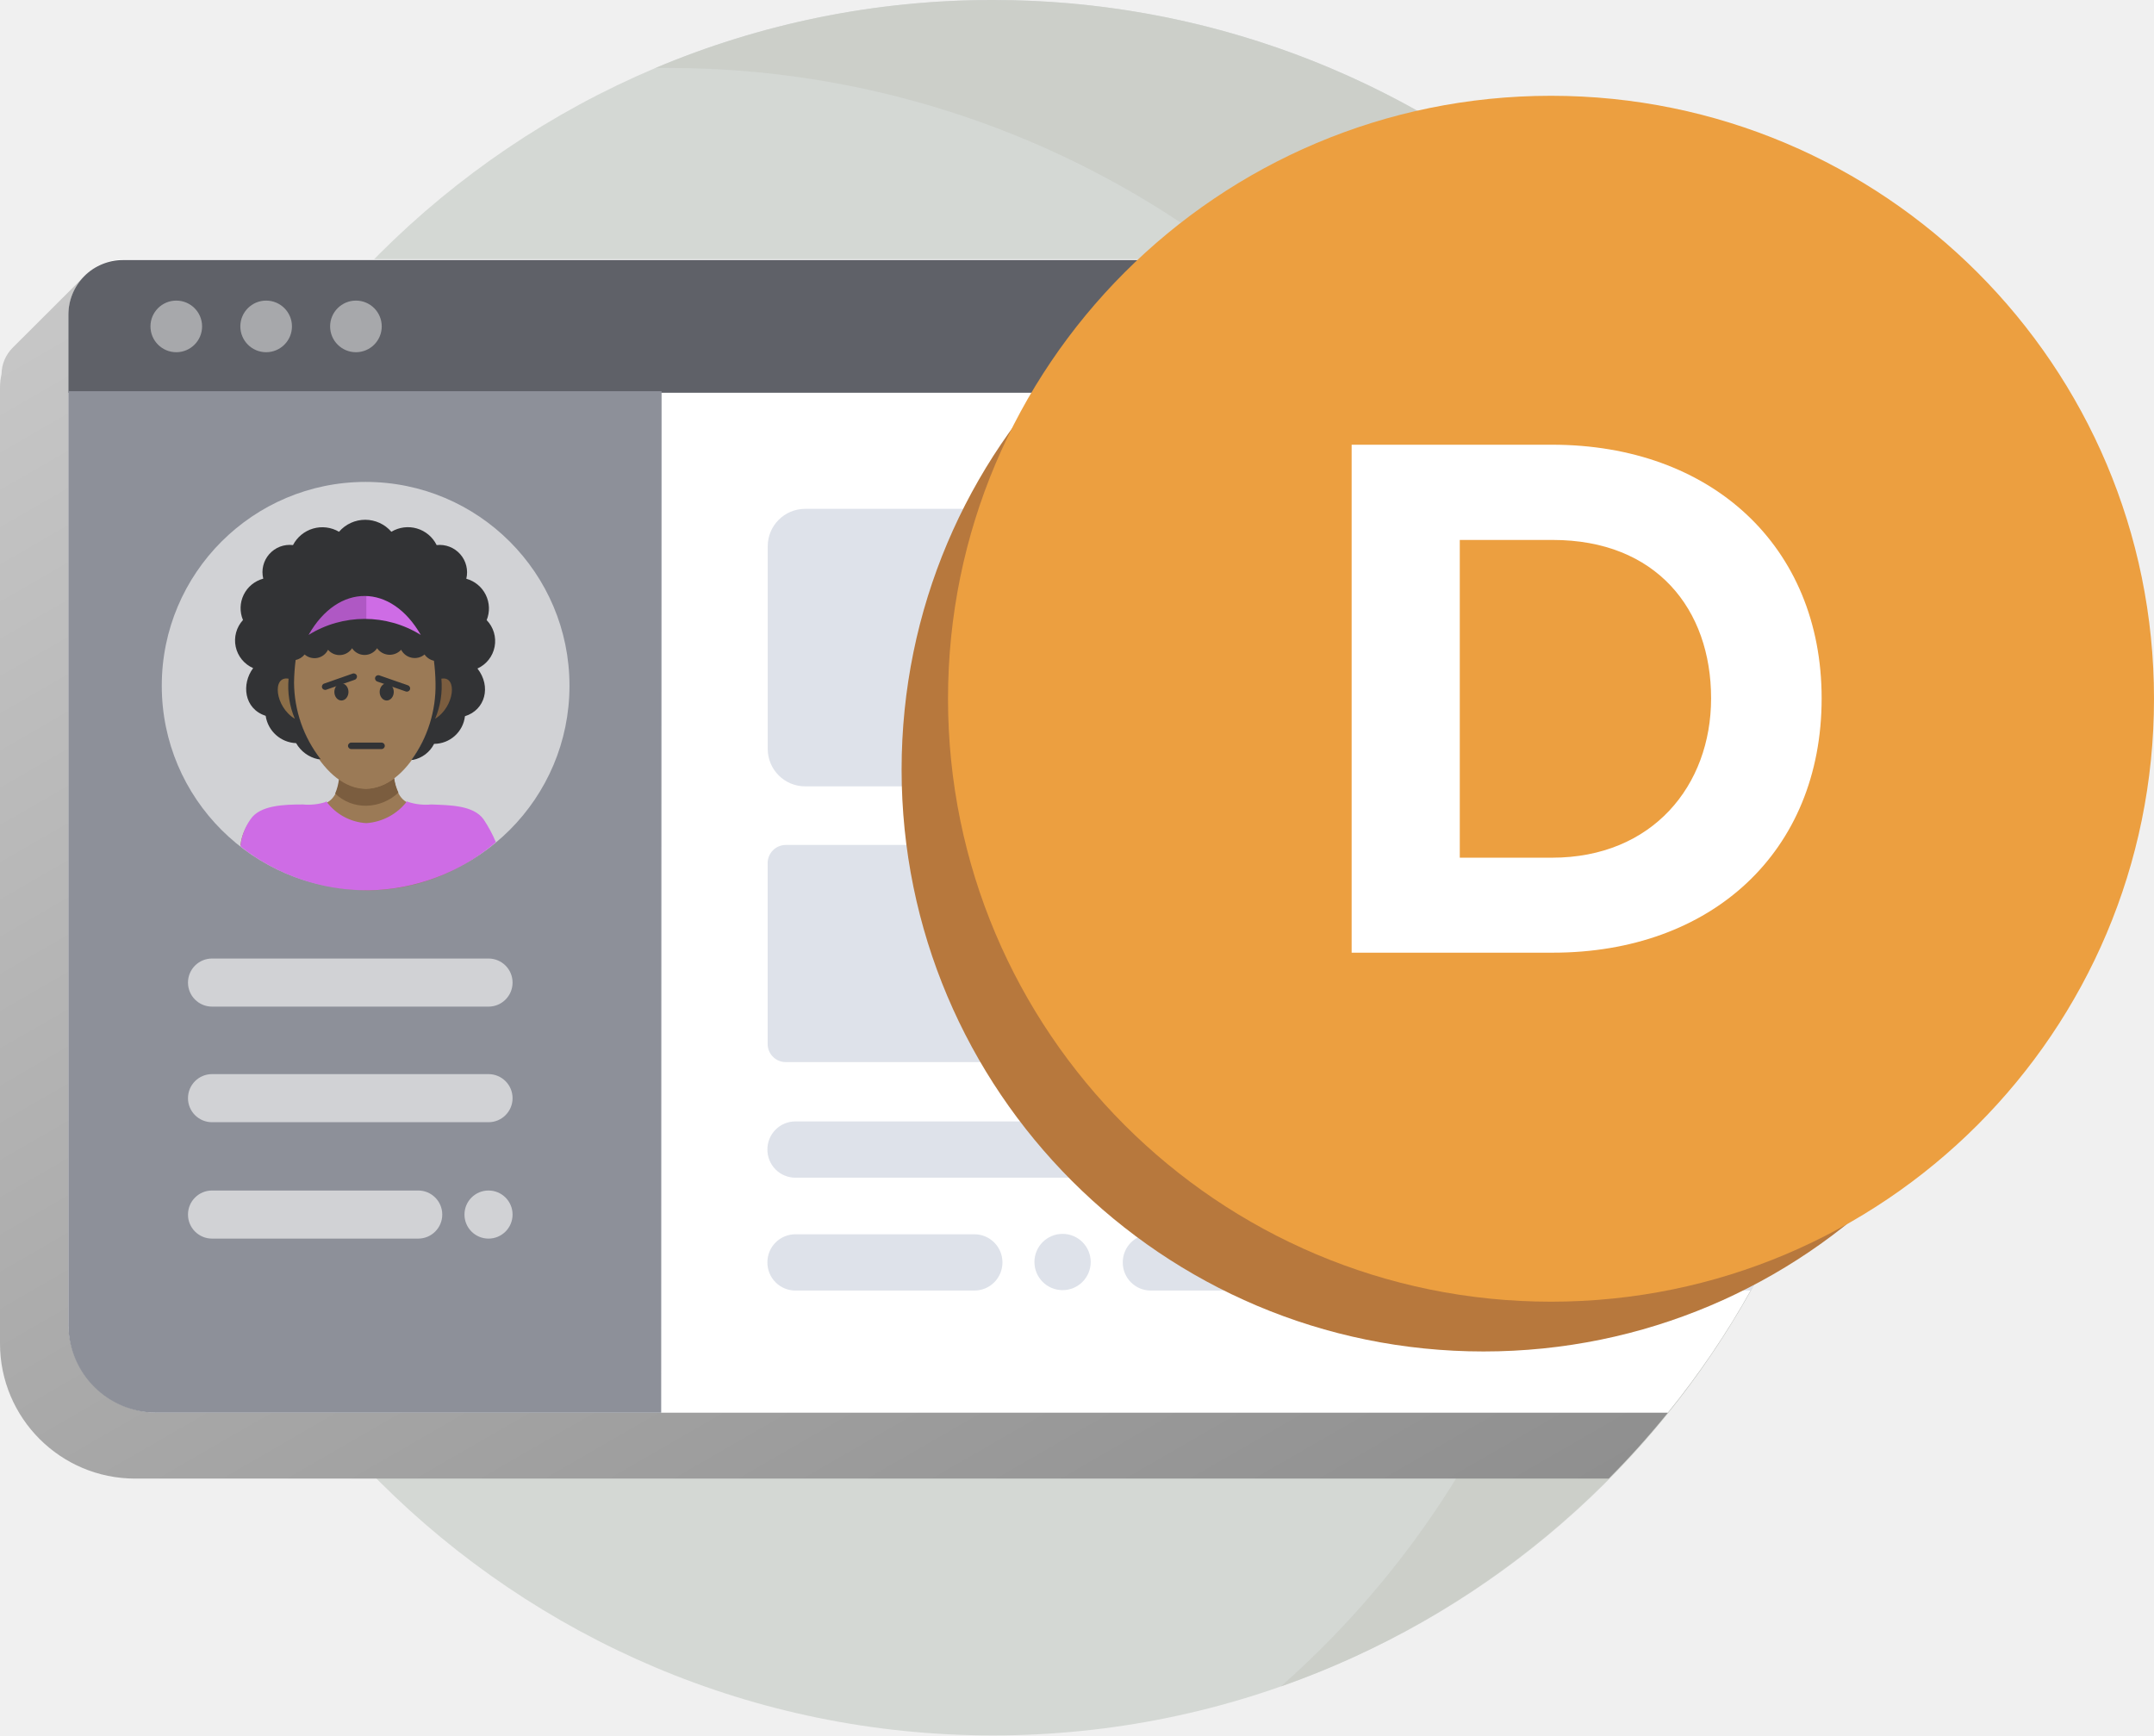
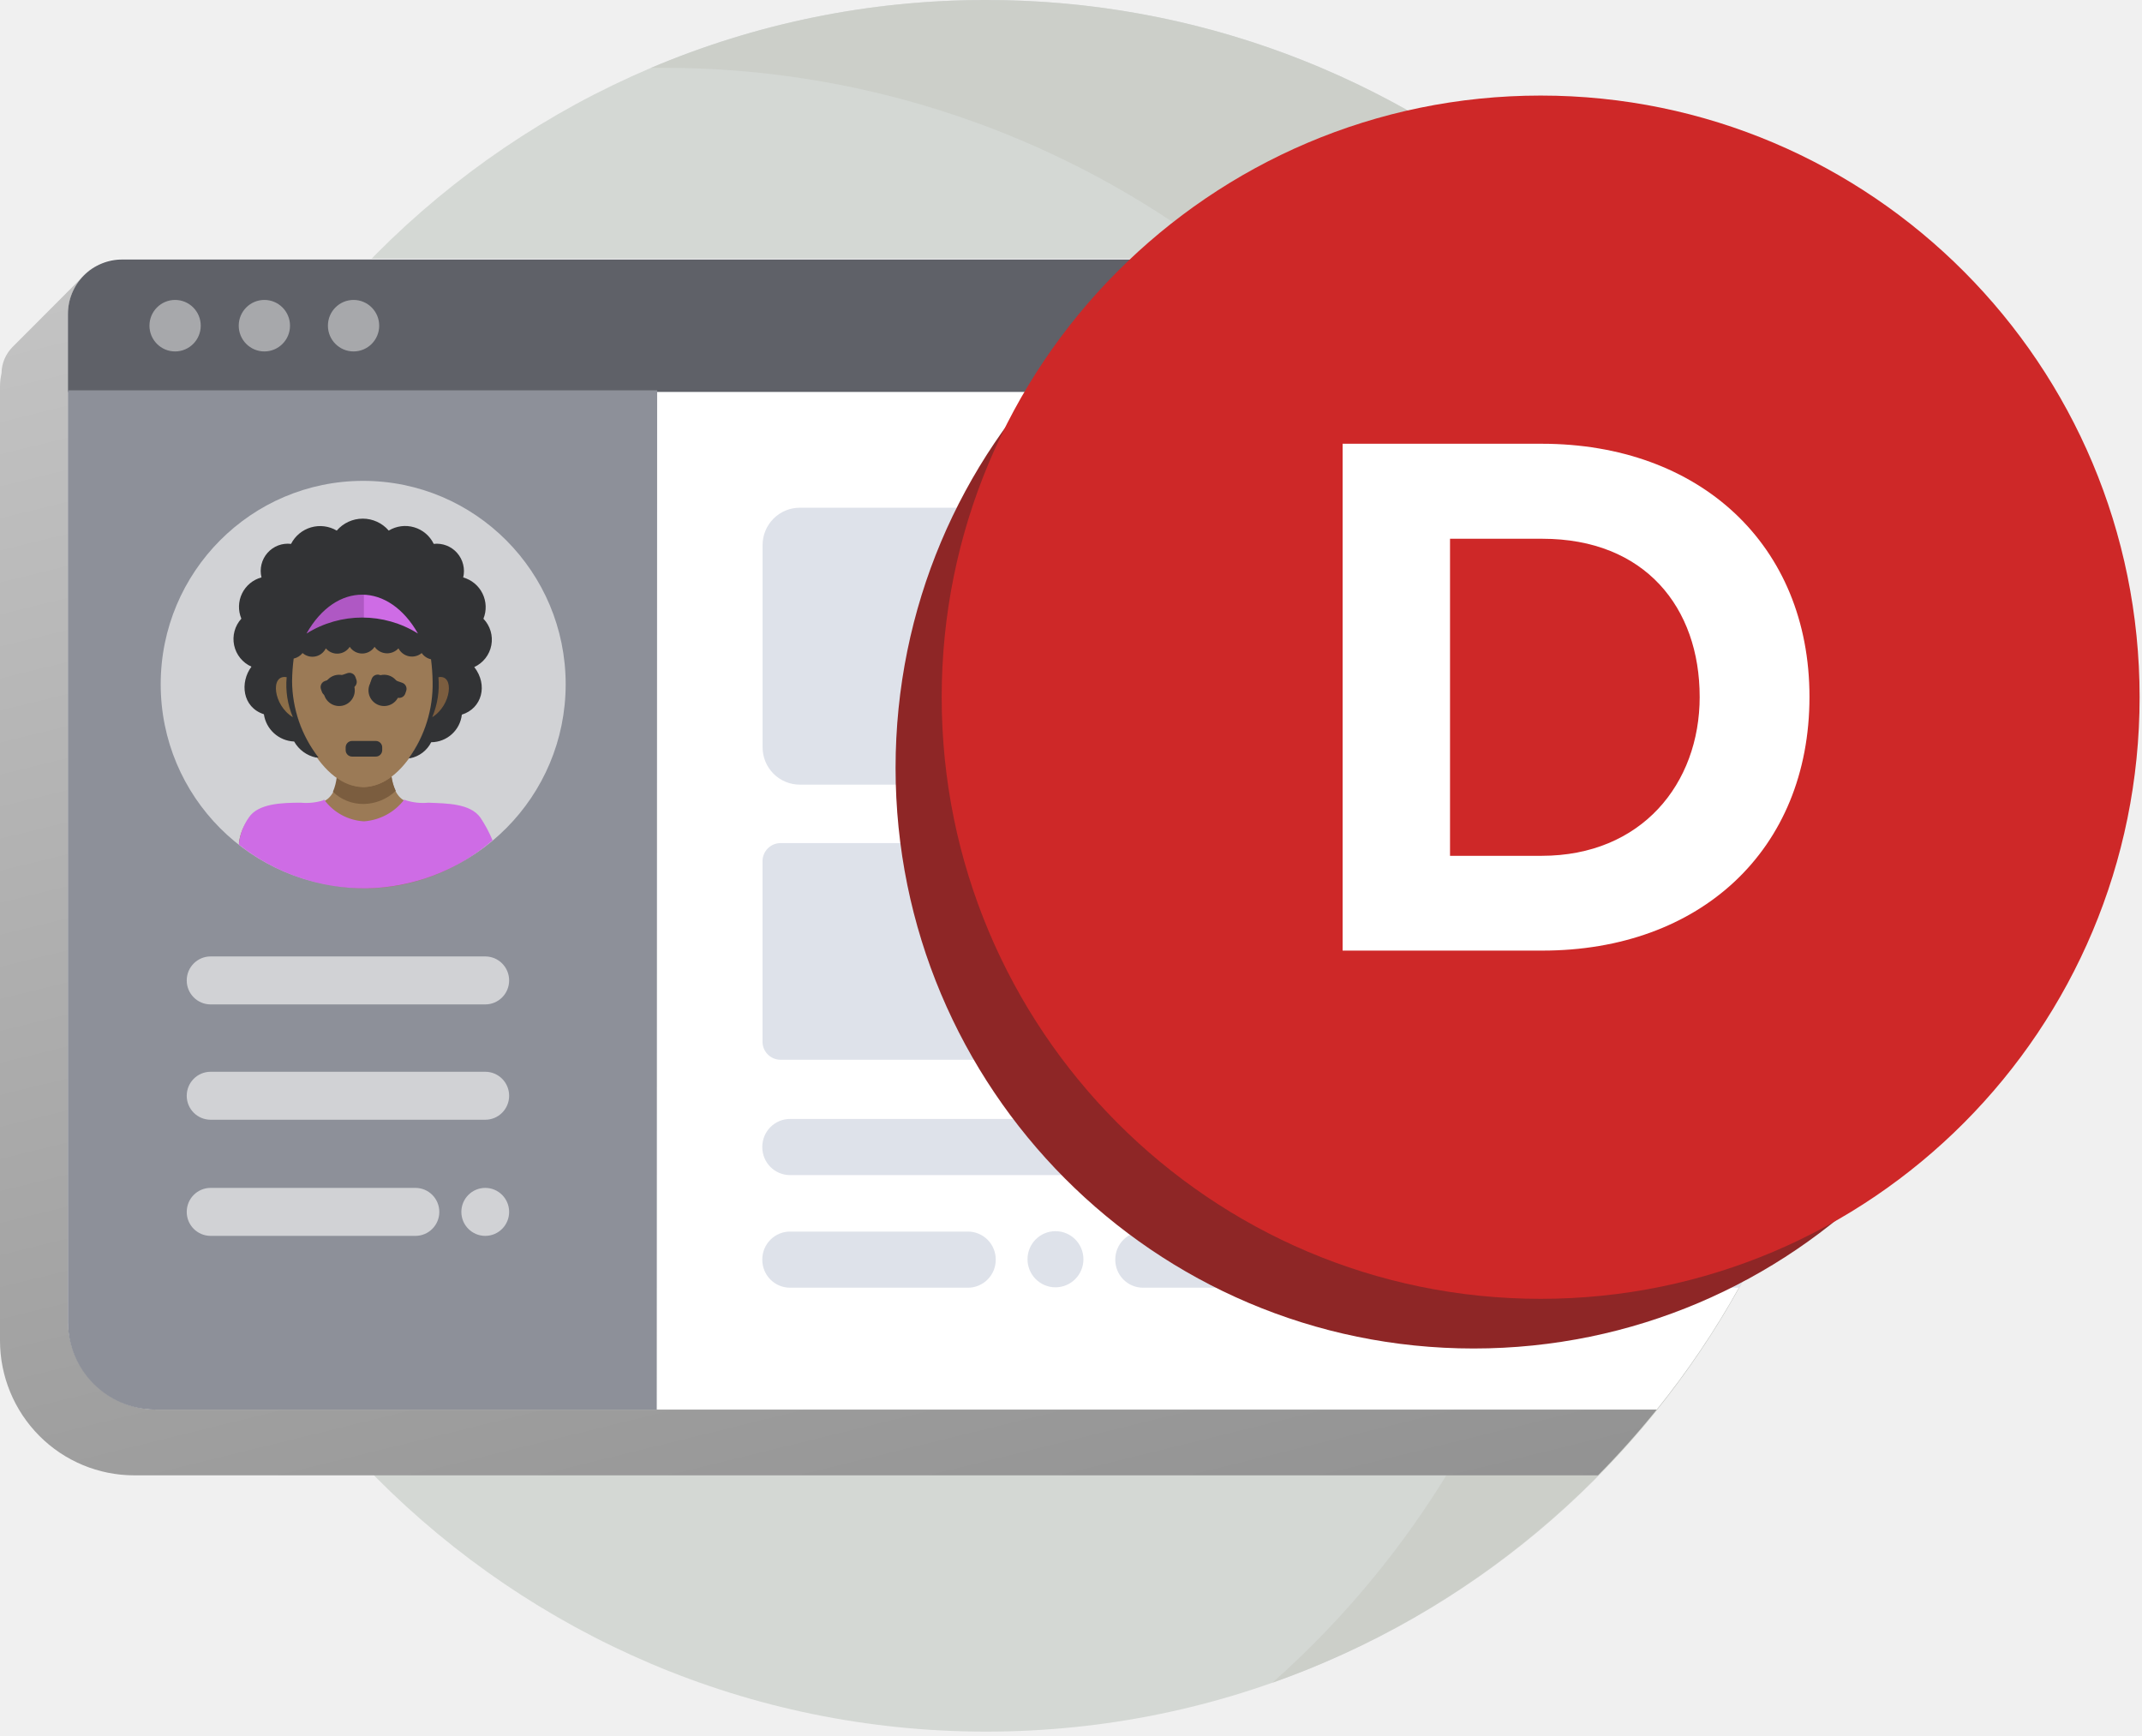
- <svg xmlns="http://www.w3.org/2000/svg" viewBox="0 0 268.7 216.49">
+ <svg xmlns="http://www.w3.org/2000/svg" width="137" height="111">
  <defs>
-     <style>.cls-1{fill:#d4d8d4;}.cls-2{fill:#c9ccc6;opacity:0.75;}.cls-3{fill:url(#linear-gradient);}.cls-4,.cls-9{fill:#fff;}.cls-5{fill:#5f6168;}.cls-6{fill:#dee2ea;}.cls-7{fill:#a7a8ab;}.cls-8{fill:#8d9099;}.cls-9{opacity:0.59;isolation:isolate;}.cls-10{fill:#b7783d;}.cls-11{fill:#ec9f40;}.cls-12{fill:#9b7a56;}.cls-13{fill:#ce6ce5;}.cls-14{fill:#7b5d3f;}.cls-15{fill:#af58c4;}.cls-16{fill:#323335;}.cls-17{fill:#8c6e48;}</style>
-     <linearGradient id="linear-gradient" x1="50.03" y1="11.33" x2="162.66" y2="206.42" gradientUnits="userSpaceOnUse">
-       <stop offset="0" stop-color="#c7c7c7" />
-       <stop offset="1" stop-color="#8f8f8f" />
+     <linearGradient id="a" x1="21.556%" x2="70.085%" y1="-14.159%" y2="114.48%">
+       <stop offset="0%" stop-color="#C7C7C7" />
+       <stop offset="100%" stop-color="#8F8F8F" />
    </linearGradient>
  </defs>
-   <g id="Layer_2" data-name="Layer 2">
-     <g id="Layer_1-2" data-name="Layer 1">
-       <circle class="cls-1" cx="123.84" cy="108.25" r="108.25" />
-       <path class="cls-2" d="M123.84,0A107.94,107.94,0,0,0,81.77,8.48l1.62,0a115.4,115.4,0,0,1,76.38,201.92A108.26,108.26,0,0,0,123.84,0Z" />
-       <path class="cls-3" d="M232.09,108.25a107.82,107.82,0,0,0-23.76-67.67.07.07,0,0,0-.06,0H18.15c-.06,0-.1-.07-.06-.11a4.8,4.8,0,0,0-.43-6.25h0a4.91,4.91,0,0,0-6.9,0L1.57,43.39A4.74,4.74,0,0,0,.19,46.67,7.79,7.79,0,0,0,0,48.35V167.59a16.86,16.86,0,0,0,16.86,16.87H200.68a.05.05,0,0,0,0,0A107.9,107.9,0,0,0,232.09,108.25Z" />
-       <path class="cls-4" d="M232.09,108.25A107.84,107.84,0,0,0,201,32.34H15.53a7,7,0,0,0-7,7V165.07A11.17,11.17,0,0,0,19.7,176.24H208.06A107.72,107.72,0,0,0,232.09,108.25Z" />
-       <path class="cls-5" d="M201.1,32.44H15.36a6.82,6.82,0,0,0-6.83,6.83V49H214.44A108.09,108.09,0,0,0,201.1,32.44Z" />
-       <path class="cls-6" d="M135.28,132.5H98a2.26,2.26,0,0,1-2.24-2.24V107.65A2.27,2.27,0,0,1,98,105.41h37.31a2.26,2.26,0,0,1,2.24,2.24v22.61A2.15,2.15,0,0,1,135.28,132.5Z" />
-       <path class="cls-6" d="M184.39,132.5H147.07a2.27,2.27,0,0,1-2.24-2.24V107.65a2.27,2.27,0,0,1,2.24-2.24h37.32a2.27,2.27,0,0,1,2.24,2.24v22.61A2.21,2.21,0,0,1,184.39,132.5Z" />
-       <path class="cls-6" d="M158.37,146.92H99.23a3.49,3.49,0,0,1-3.5-3.51h0a3.49,3.49,0,0,1,3.5-3.51h59.14a3.5,3.5,0,0,1,3.51,3.51h0A3.62,3.62,0,0,1,158.37,146.92Z" />
-       <path class="cls-6" d="M192.47,146.92H170.16a3.49,3.49,0,0,1-3.5-3.51h0a3.49,3.49,0,0,1,3.5-3.51h22.31a3.5,3.5,0,0,1,3.51,3.51h0A3.5,3.5,0,0,1,192.47,146.92Z" />
-       <path class="cls-6" d="M121.54,161H99.23a3.49,3.49,0,0,1-3.5-3.51h0a3.49,3.49,0,0,1,3.5-3.51h22.31a3.5,3.5,0,0,1,3.51,3.51h0A3.5,3.5,0,0,1,121.54,161Z" />
-       <path class="cls-6" d="M165.88,161H143.56a3.49,3.49,0,0,1-3.5-3.51h0a3.49,3.49,0,0,1,3.5-3.51h22.32a3.49,3.49,0,0,1,3.5,3.51h0A3.61,3.61,0,0,1,165.88,161Z" />
-       <circle class="cls-6" cx="132.55" cy="157.44" r="3.51" />
-       <circle class="cls-6" cx="187.6" cy="157.44" r="3.51" />
-       <circle class="cls-6" cx="177.47" cy="157.44" r="3.51" />
-       <path class="cls-6" d="M199.3,161h19.11q1.91-3.42,3.57-7c-.12,0-.25,0-.37,0H199.3a3.51,3.51,0,0,0,0,7Z" />
-       <path class="cls-6" d="M196.08,132.5h33.28a108.33,108.33,0,0,0,2.73-24.25c0-1,0-1.9,0-2.84h-36a2.27,2.27,0,0,0-2.24,2.24v22.61A2.26,2.26,0,0,0,196.08,132.5Z" />
-       <path class="cls-6" d="M231.61,98a107.43,107.43,0,0,0-9.17-34.52h-122a4.67,4.67,0,0,0-4.67,4.67V93.43a4.67,4.67,0,0,0,4.67,4.67H231A4.76,4.76,0,0,0,231.61,98Z" />
-       <circle class="cls-7" cx="21.99" cy="40.72" r="3.22" />
-       <circle class="cls-7" cx="33.2" cy="40.72" r="3.22" />
-       <circle class="cls-7" cx="44.4" cy="40.72" r="3.22" />
-       <path class="cls-8" d="M82.48,176.24h-63A11,11,0,0,1,8.53,165.3V48.8h74Z" />
-       <path class="cls-9" d="M60.94,125.58H26.45a3,3,0,0,1-3-3h0a3,3,0,0,1,3-3H60.94a3,3,0,0,1,3,3h0A3,3,0,0,1,60.94,125.58Z" />
-       <path class="cls-9" d="M60.94,140H26.45a3,3,0,0,1-3-3h0a3,3,0,0,1,3-3H60.94a3,3,0,0,1,3,3h0A3,3,0,0,1,60.94,140Z" />
-       <path class="cls-9" d="M52.17,154.52H26.45a3,3,0,0,1-3-3h0a3,3,0,0,1,3-3H52.17a3,3,0,0,1,3,3h0A3,3,0,0,1,52.17,154.52Z" />
-       <path class="cls-9" d="M60.94,154.52h0a3,3,0,0,1-3-3h0a3,3,0,0,1,3-3h0a3,3,0,0,1,3,3h0A3,3,0,0,1,60.94,154.52Z" />
-       <circle class="cls-10" cx="185.06" cy="96.01" r="72.59" />
-       <circle class="cls-11" cx="193.48" cy="87.17" r="75.22" />
-       <circle class="cls-9" cx="45.61" cy="85.55" r="25.43" />
-       <path class="cls-12" d="M61.43,105.32a7.79,7.79,0,0,0-1.11-3c-1.27-1.75-4.19-1.75-6.53-1.85a7.31,7.31,0,0,1-2.82-.29h0c-1.47-.58-1.76-2.53-1.86-3.51-.78-2.43-1.85-3.21-3-2.92l-.58.58-.59-.58c-1.17-.2-1.65,0-2.43,2.92-.1,1-.49,2.93-1.85,3.51a7.39,7.39,0,0,1-2.83.29c-2.34,0-5.36.1-6.53,1.85A6,6,0,0,0,30,105.42a25.51,25.51,0,0,0,16,5.65A24.1,24.1,0,0,0,61.43,105.32Z" />
-       <path class="cls-13" d="M60.32,102.21c-1.27-1.76-4.19-1.76-6.53-1.85a7.08,7.08,0,0,1-2.82-.3h0c-.1,0-.1-.09-.2-.09a7,7,0,0,1-5.07,2.72,6.68,6.68,0,0,1-5-2.72.09.09,0,0,0-.09.09,7.16,7.16,0,0,1-2.83.3c-2.34,0-5.36.09-6.53,1.85A6.91,6.91,0,0,0,30,105.6a25.5,25.5,0,0,0,16,5.47,25,25,0,0,0,15.86-6A16.41,16.41,0,0,0,60.32,102.21Z" />
-       <path class="cls-14" d="M49.17,97.1a6.13,6.13,0,0,1-3.47,1.31,5.92,5.92,0,0,1-3.41-1.27A6.57,6.57,0,0,1,41.81,99a5.48,5.48,0,0,0,3.89,1.52,6,6,0,0,0,4-1.64A6.21,6.21,0,0,1,49.17,97.1Z" />
-       <path class="cls-12" d="M54.86,83.89c0,6.53-4.09,14.52-9.25,14.52s-9.26-8.09-9.26-14.52S40.44,72.1,45.61,72.1,54.86,77.36,54.86,83.89Z" />
-       <rect class="cls-15" x="36.16" y="73.95" width="17.73" height="6.82" />
-       <rect class="cls-13" x="45.7" y="73.95" width="8.96" height="6.82" />
-       <path class="cls-16" d="M60.71,77.36h0a3.85,3.85,0,0,0-2.54-5.16A3.42,3.42,0,0,0,54.47,68a4,4,0,0,0-5.65-1.66,4.31,4.31,0,0,0-6.53,0A4.12,4.12,0,0,0,36.55,68a3.4,3.4,0,0,0-3.71,4.19,3.81,3.81,0,0,0-2.53,5.16,3.77,3.77,0,0,0,1.27,6c-1.47,1.95-1.17,5.07,1.56,5.95a4,4,0,0,0,3.8,3.41,4.12,4.12,0,0,0,2.72,2H40a15.71,15.71,0,0,1-3.32-9.55,24.94,24.94,0,0,1,.2-2.82A2,2,0,0,0,38,81.65a1.88,1.88,0,0,0,2.92-.59,1.87,1.87,0,0,0,3-.19,1.87,1.87,0,0,0,3.12,0,1.93,1.93,0,0,0,3,.19,1.91,1.91,0,0,0,2.92.59,1.94,1.94,0,0,0,1.17.78,24.94,24.94,0,0,1,.2,2.82,15.73,15.73,0,0,1-3,9.55h.19a3.77,3.77,0,0,0,2.63-2A3.89,3.89,0,0,0,58,89.35c2.53-.78,3.31-3.71,1.56-5.95A3.76,3.76,0,0,0,60.71,77.36ZM38.49,79.21c3.71-6.53,10.33-6.43,14,0A13.25,13.25,0,0,0,38.49,79.21Z" />
-       <path class="cls-14" d="M55.06,84.67a10.47,10.47,0,0,1-.78,5C56.71,88.18,57.1,84.28,55.06,84.67Z" />
-       <path class="cls-17" d="M36,84.67a10.35,10.35,0,0,0,.78,5C34.3,88.18,33.91,84.28,36,84.67Z" />
-       <ellipse class="cls-16" cx="42.59" cy="86.32" rx="0.88" ry="1.07" />
-       <ellipse class="cls-16" cx="48.24" cy="86.32" rx="0.88" ry="1.07" />
-       <rect class="cls-16" x="43.41" y="92.64" width="4.59" height="0.81" rx="0.41" ry="0.41" />
-       <rect class="cls-16" x="40.05" y="84.64" width="4.59" height="0.81" rx="0.41" ry="0.41" transform="translate(-25.73 18.77) rotate(-19.3)" />
-       <rect class="cls-16" x="46.68" y="84.85" width="4.59" height="0.81" rx="0.41" ry="0.41" transform="translate(30.76 -11.36) rotate(19.2)" />
-       <path class="cls-4" d="M168.61,118.85V55.48h25c19.85,0,33.63,12.64,33.63,31.64,0,19.19-13.78,31.73-33.54,31.73Zm44.84-31.73c0-11.12-6.84-19.76-19.76-19.76H182.1V107h11.5C206.14,107,213.45,98,213.45,87.12Z" />
-     </g>
+   <g fill="none">
+     <ellipse cx="63.071" cy="55.372" fill="#D4D8D4" rx="55.131" ry="55.372" />
+     <path fill="#C9CCC6" d="M63.07 0a54.766 54.766 0 0 0-21.425 4.338h.825c24.44-.004 46.332 15.185 54.98 38.144 8.646 22.96 2.244 48.898-16.08 65.142 25.359-8.948 40.598-34.958 36.074-61.569C112.919 19.445 89.949-.012 63.07 0z" opacity=".75" />
+     <path fill="url(#a)" d="M118.202 55.372a55.303 55.303 0 0 0-12.1-34.614.036.036 0 0 0-.031 0H9.244c-.03 0-.051-.036-.03-.057a2.463 2.463 0 0 0-.22-3.197 2.493 2.493 0 0 0-3.514 0L.8 22.194a2.43 2.43 0 0 0-.703 1.679c-.063.282-.096.57-.097.859v60.994a8.643 8.643 0 0 0 2.513 6.101 8.568 8.568 0 0 0 6.074 2.528h93.618a55.317 55.317 0 0 0 15.997-38.983z" />
+     <path fill="#FFF" d="M118.202 55.372a55.287 55.287 0 0 0-15.834-38.83H7.909a3.573 3.573 0 0 0-3.565 3.581v64.314c0 3.155 2.547 5.713 5.69 5.713h95.93a55.251 55.251 0 0 0 12.238-34.778z" />
+     <path fill="#5F6168" d="M102.419 16.594H7.823a3.466 3.466 0 0 0-2.461 1.022 3.496 3.496 0 0 0-1.018 2.471v4.978h104.869a55.247 55.247 0 0 0-6.794-8.471z" />
+     <path fill="#DEE2EA" d="M68.897 67.776H49.911a1.154 1.154 0 0 1-1.141-1.145V55.065a1.159 1.159 0 0 1 1.14-1.146h19.003a1.154 1.154 0 0 1 1.14 1.146v11.566a1.092 1.092 0 0 1-1.156 1.146zm25.012 0H74.902a1.159 1.159 0 0 1-1.141-1.145V55.065a1.159 1.159 0 0 1 1.14-1.146H93.91a1.159 1.159 0 0 1 1.14 1.146v11.566c.005.305-.114.599-.33.814a1.123 1.123 0 0 1-.81.331zm-13.252 7.377h-30.12a1.774 1.774 0 0 1-1.264-.525 1.79 1.79 0 0 1-.518-1.27 1.79 1.79 0 0 1 .518-1.272c.335-.337.79-.526 1.264-.524h30.12c.474-.002.93.187 1.265.524.336.337.524.795.522 1.271a1.848 1.848 0 0 1-1.787 1.796zm17.367 0H86.66a1.774 1.774 0 0 1-1.263-.525 1.79 1.79 0 0 1-.52-1.27 1.79 1.79 0 0 1 .52-1.272 1.77 1.77 0 0 1 1.263-.524h11.363c.474-.002.93.187 1.265.524.336.337.524.795.522 1.271.002.477-.186.934-.522 1.271a1.779 1.779 0 0 1-1.265.525zM61.9 82.355H50.537a1.774 1.774 0 0 1-1.264-.525 1.79 1.79 0 0 1-.518-1.27 1.79 1.79 0 0 1 .518-1.271c.335-.338.79-.526 1.264-.525H61.9c.474-.001.93.187 1.265.524.336.337.524.795.522 1.271.002.477-.186.934-.522 1.271a1.779 1.779 0 0 1-1.265.525zm22.582 0H73.114a1.774 1.774 0 0 1-1.264-.525 1.79 1.79 0 0 1-.518-1.27 1.79 1.79 0 0 1 .518-1.271c.335-.338.79-.526 1.264-.525h11.368c.474-.001.929.187 1.263.525.335.337.522.794.52 1.27a1.843 1.843 0 0 1-1.783 1.796z" />
+     <ellipse cx="67.507" cy="80.534" fill="#DEE2EA" rx="1.788" ry="1.795" />
+     <ellipse cx="95.543" cy="80.534" fill="#DEE2EA" rx="1.788" ry="1.795" />
+     <ellipse cx="90.384" cy="80.534" fill="#DEE2EA" rx="1.788" ry="1.795" />
+     <path fill="#DEE2EA" d="M101.502 82.355h9.733a53.567 53.567 0 0 0 1.818-3.58h-11.551a1.792 1.792 0 0 0-1.653 1.79c0 .939.72 1.719 1.653 1.79zm-1.64-14.579h16.95a55.645 55.645 0 0 0 1.39-12.404V53.92H99.867a1.159 1.159 0 0 0-1.14 1.146v11.566c.005.628.51 1.137 1.135 1.145zm18.096-17.647a55.143 55.143 0 0 0-4.67-17.658H51.152c-.63 0-1.235.252-1.681.7a2.394 2.394 0 0 0-.697 1.69v12.93c0 .634.25 1.242.697 1.69.446.448 1.05.7 1.681.7h66.494c.104-.011.208-.028.31-.052z" />
+     <ellipse cx="11.199" cy="20.829" fill="#A7A8AB" rx="1.64" ry="1.647" />
+     <ellipse cx="16.909" cy="20.829" fill="#A7A8AB" rx="1.64" ry="1.647" />
+     <ellipse cx="22.613" cy="20.829" fill="#A7A8AB" rx="1.64" ry="1.647" />
+     <path fill="#8D9099" d="M42.007 90.15H9.92c-3.072-.014-5.56-2.51-5.577-5.596V24.962h37.688l-.025 65.188z" />
+     <path fill="#FFF" d="M31.036 64.237H13.471a1.531 1.531 0 0 1-1.528-1.535c0-.847.684-1.534 1.528-1.534h17.565c.844 0 1.528.687 1.528 1.534 0 .848-.684 1.535-1.528 1.535zm0 7.376H13.471a1.531 1.531 0 0 1-1.528-1.535c0-.847.684-1.534 1.528-1.534h17.565c.844 0 1.528.687 1.528 1.534 0 .848-.684 1.535-1.528 1.535zM26.57 79.04h-13.1a1.531 1.531 0 0 1-1.527-1.534c0-.848.684-1.535 1.528-1.535H26.57c.844 0 1.528.687 1.528 1.535 0 .847-.684 1.534-1.528 1.534zm4.466 0a1.531 1.531 0 0 1-1.528-1.534c0-.848.685-1.535 1.528-1.535.844 0 1.528.687 1.528 1.535 0 .847-.684 1.534-1.528 1.534z" opacity=".59" />
+     <ellipse cx="94.25" cy="49.111" fill="#8E2626" rx="36.97" ry="37.131" />
+     <ellipse cx="98.538" cy="44.589" fill="#CE2828" rx="38.309" ry="38.477" />
+     <ellipse cx="23.229" cy="43.761" fill="#FFF" opacity=".59" rx="12.951" ry="13.008" />
+     <path fill="#9B7A56" d="M31.286 53.873a3.996 3.996 0 0 0-.565-1.534c-.647-.895-2.134-.895-3.326-.947a3.708 3.708 0 0 1-1.436-.148c-.749-.297-.897-1.294-.948-1.795-.397-1.243-.942-1.642-1.527-1.494l-.296.297-.3-.297c-.596-.102-.84 0-1.238 1.494-.05.511-.25 1.498-.942 1.795a3.748 3.748 0 0 1-1.441.148c-1.192 0-2.73.052-3.326.947a3.076 3.076 0 0 0-.662 1.586 12.957 12.957 0 0 0 8.149 2.89 12.243 12.243 0 0 0 7.858-2.942z" />
+     <path fill="#CE6CE5" d="M30.72 52.283c-.646-.9-2.133-.9-3.325-.947a3.59 3.59 0 0 1-1.436-.153c-.051 0-.051-.046-.102-.046a3.56 3.56 0 0 1-2.582 1.391 3.398 3.398 0 0 1-2.547-1.391.046.046 0 0 0-.046.046 3.62 3.62 0 0 1-1.44.153c-1.193 0-2.73.046-3.327.947a3.544 3.544 0 0 0-.636 1.734 12.95 12.95 0 0 0 8.149 2.798 12.7 12.7 0 0 0 8.077-3.07 8.406 8.406 0 0 0-.784-1.462z" />
+     <path fill="#7B5D3F" d="M25.042 49.669a3.114 3.114 0 0 1-1.767.67 3.007 3.007 0 0 1-1.737-.65 3.373 3.373 0 0 1-.244.952 2.784 2.784 0 0 0 1.98.777 3.049 3.049 0 0 0 2.038-.839 3.187 3.187 0 0 1-.27-.91z" />
+     <path fill="#9B7A56" d="M27.94 42.911c0 3.34-2.083 7.428-4.711 7.428s-4.716-4.138-4.716-7.428c0-3.289 2.083-6.03 4.716-6.03s4.71 2.69 4.71 6.03z" />
+     <path fill="#AF58C4" d="M18.416 37.827h9.03v3.489h-9.03z" />
+     <path fill="#CE6CE5" d="M23.275 37.827h4.563v3.489h-4.563z" />
+     <path fill="#323335" d="M30.92 39.571c.21-.52.189-1.107-.058-1.61a1.963 1.963 0 0 0-1.236-1.03 1.755 1.755 0 0 0-.387-1.565 1.738 1.738 0 0 0-1.498-.583 2.03 2.03 0 0 0-2.878-.85 2.191 2.191 0 0 0-3.325.001 2.09 2.09 0 0 0-2.923.85 1.728 1.728 0 0 0-1.505.573 1.745 1.745 0 0 0-.385 1.57 1.942 1.942 0 0 0-1.242 1.025 1.957 1.957 0 0 0-.046 1.614 1.934 1.934 0 0 0 .646 3.07c-.748.997-.595 2.593.795 3.043a2.04 2.04 0 0 0 1.935 1.744c.295.524.8.897 1.386 1.023h.173a8.058 8.058 0 0 1-1.691-4.885c.007-.482.04-.964.102-1.442.224-.05.425-.174.57-.353a.954.954 0 0 0 1.487-.302.95.95 0 0 0 1.528-.097.951.951 0 0 0 1.59 0 .982.982 0 0 0 1.527.097.973.973 0 0 0 1.487.302.988.988 0 0 0 .596.399c.061.478.095.96.102 1.442a8.07 8.07 0 0 1-1.528 4.885h.097a1.921 1.921 0 0 0 1.34-1.023 1.984 1.984 0 0 0 1.96-1.765c1.289-.399 1.686-1.897.795-3.043a1.929 1.929 0 0 0 .586-3.09zm-11.317.947c1.89-3.34 5.26-3.29 7.13 0a6.723 6.723 0 0 0-7.13 0z" />
+     <path fill="#7B5D3F" d="M28.042 43.31a5.377 5.377 0 0 1-.398 2.558c1.238-.762 1.437-2.757.398-2.558z" />
+     <path fill="#8C6E48" d="M18.335 43.31a5.32 5.32 0 0 0 .397 2.558c-1.263-.762-1.462-2.757-.397-2.558z" />
+     <ellipse cx="21.691" cy="44.154" fill="#323335" rx="1" ry="1" />
+     <ellipse cx="24.568" cy="44.154" fill="#323335" rx="1" ry="1" />
+     <rect width="2.338" height="1" x="22.108" y="47.387" fill="#323335" rx=".41" />
+     <rect width="2.338" height="1" x="20.493" y="43.276" fill="#323335" rx=".41" transform="rotate(-19.3 21.661 43.776)" />
+     <rect width="2.338" height="1" x="23.677" y="43.389" fill="#323335" rx=".41" transform="rotate(19.2 24.846 43.889)" />
+     <path fill="#FFF" d="M85.872 60.794V28.38h12.732c10.11 0 17.128 6.466 17.128 16.185 0 9.816-7.018 16.23-17.082 16.23H85.872zm22.837-16.23c0-5.688-3.484-10.108-10.064-10.108h-5.903v20.277H98.6c6.387 0 10.11-4.604 10.11-10.17z" />
  </g>
</svg>
